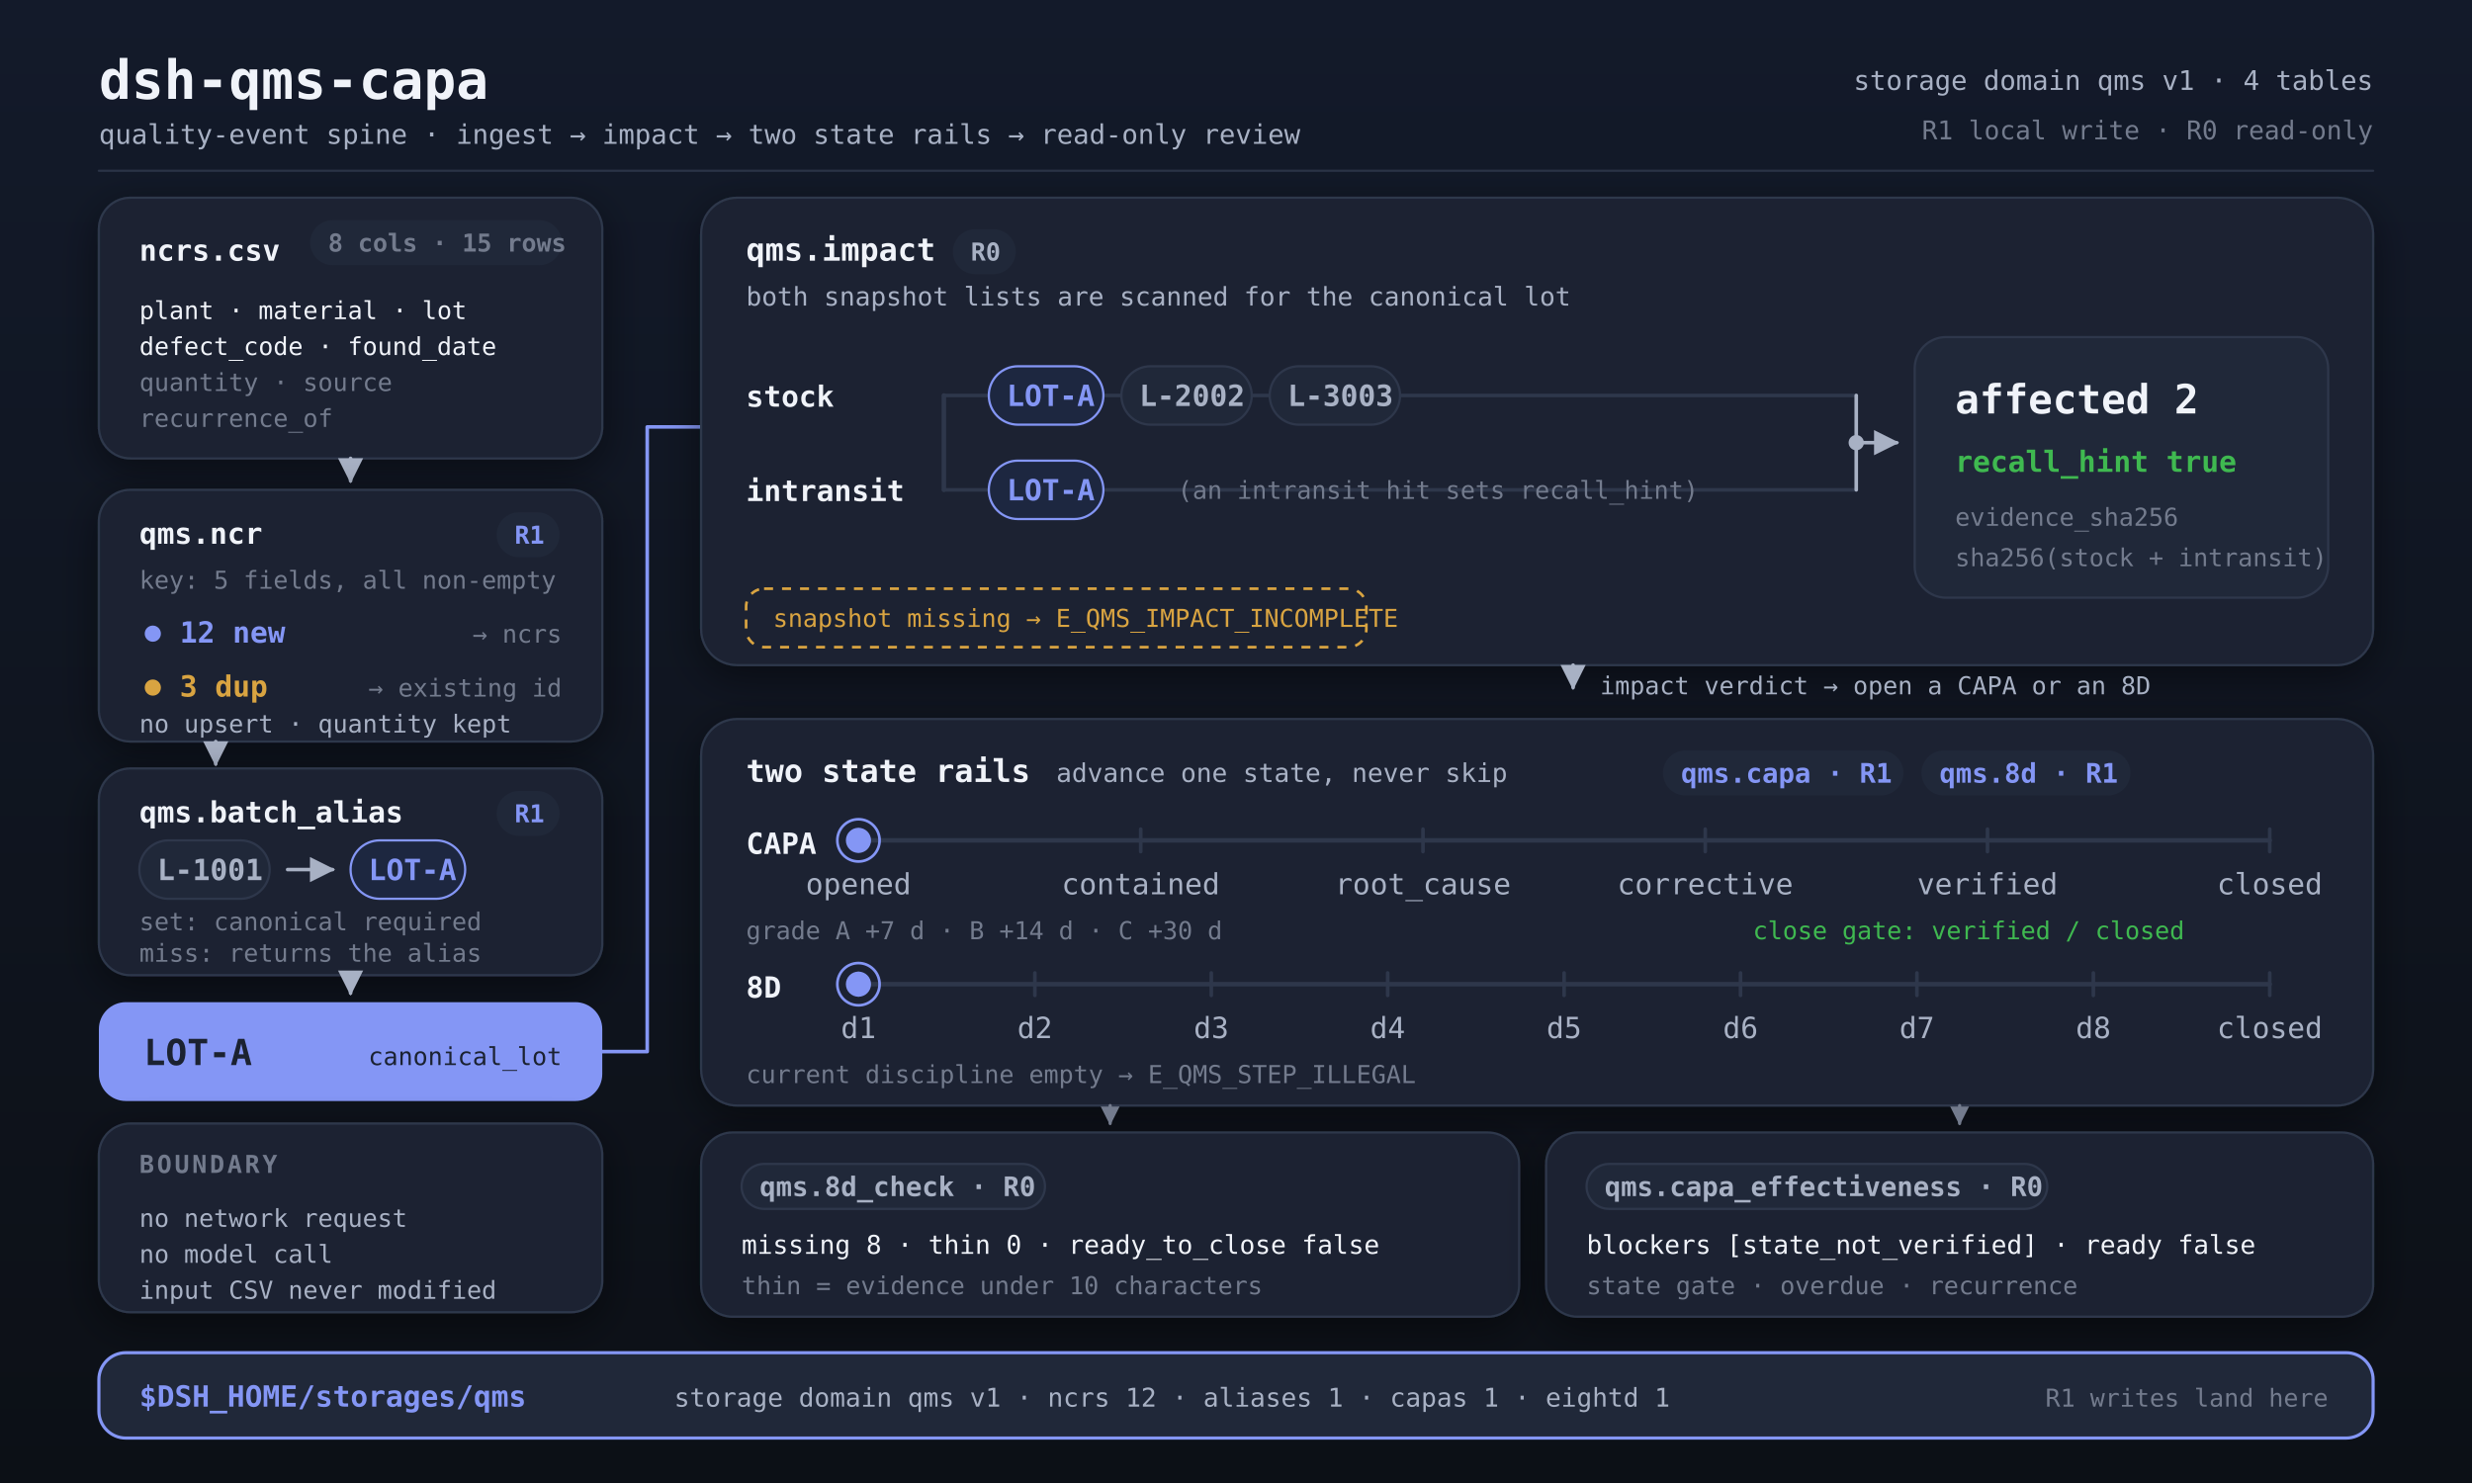
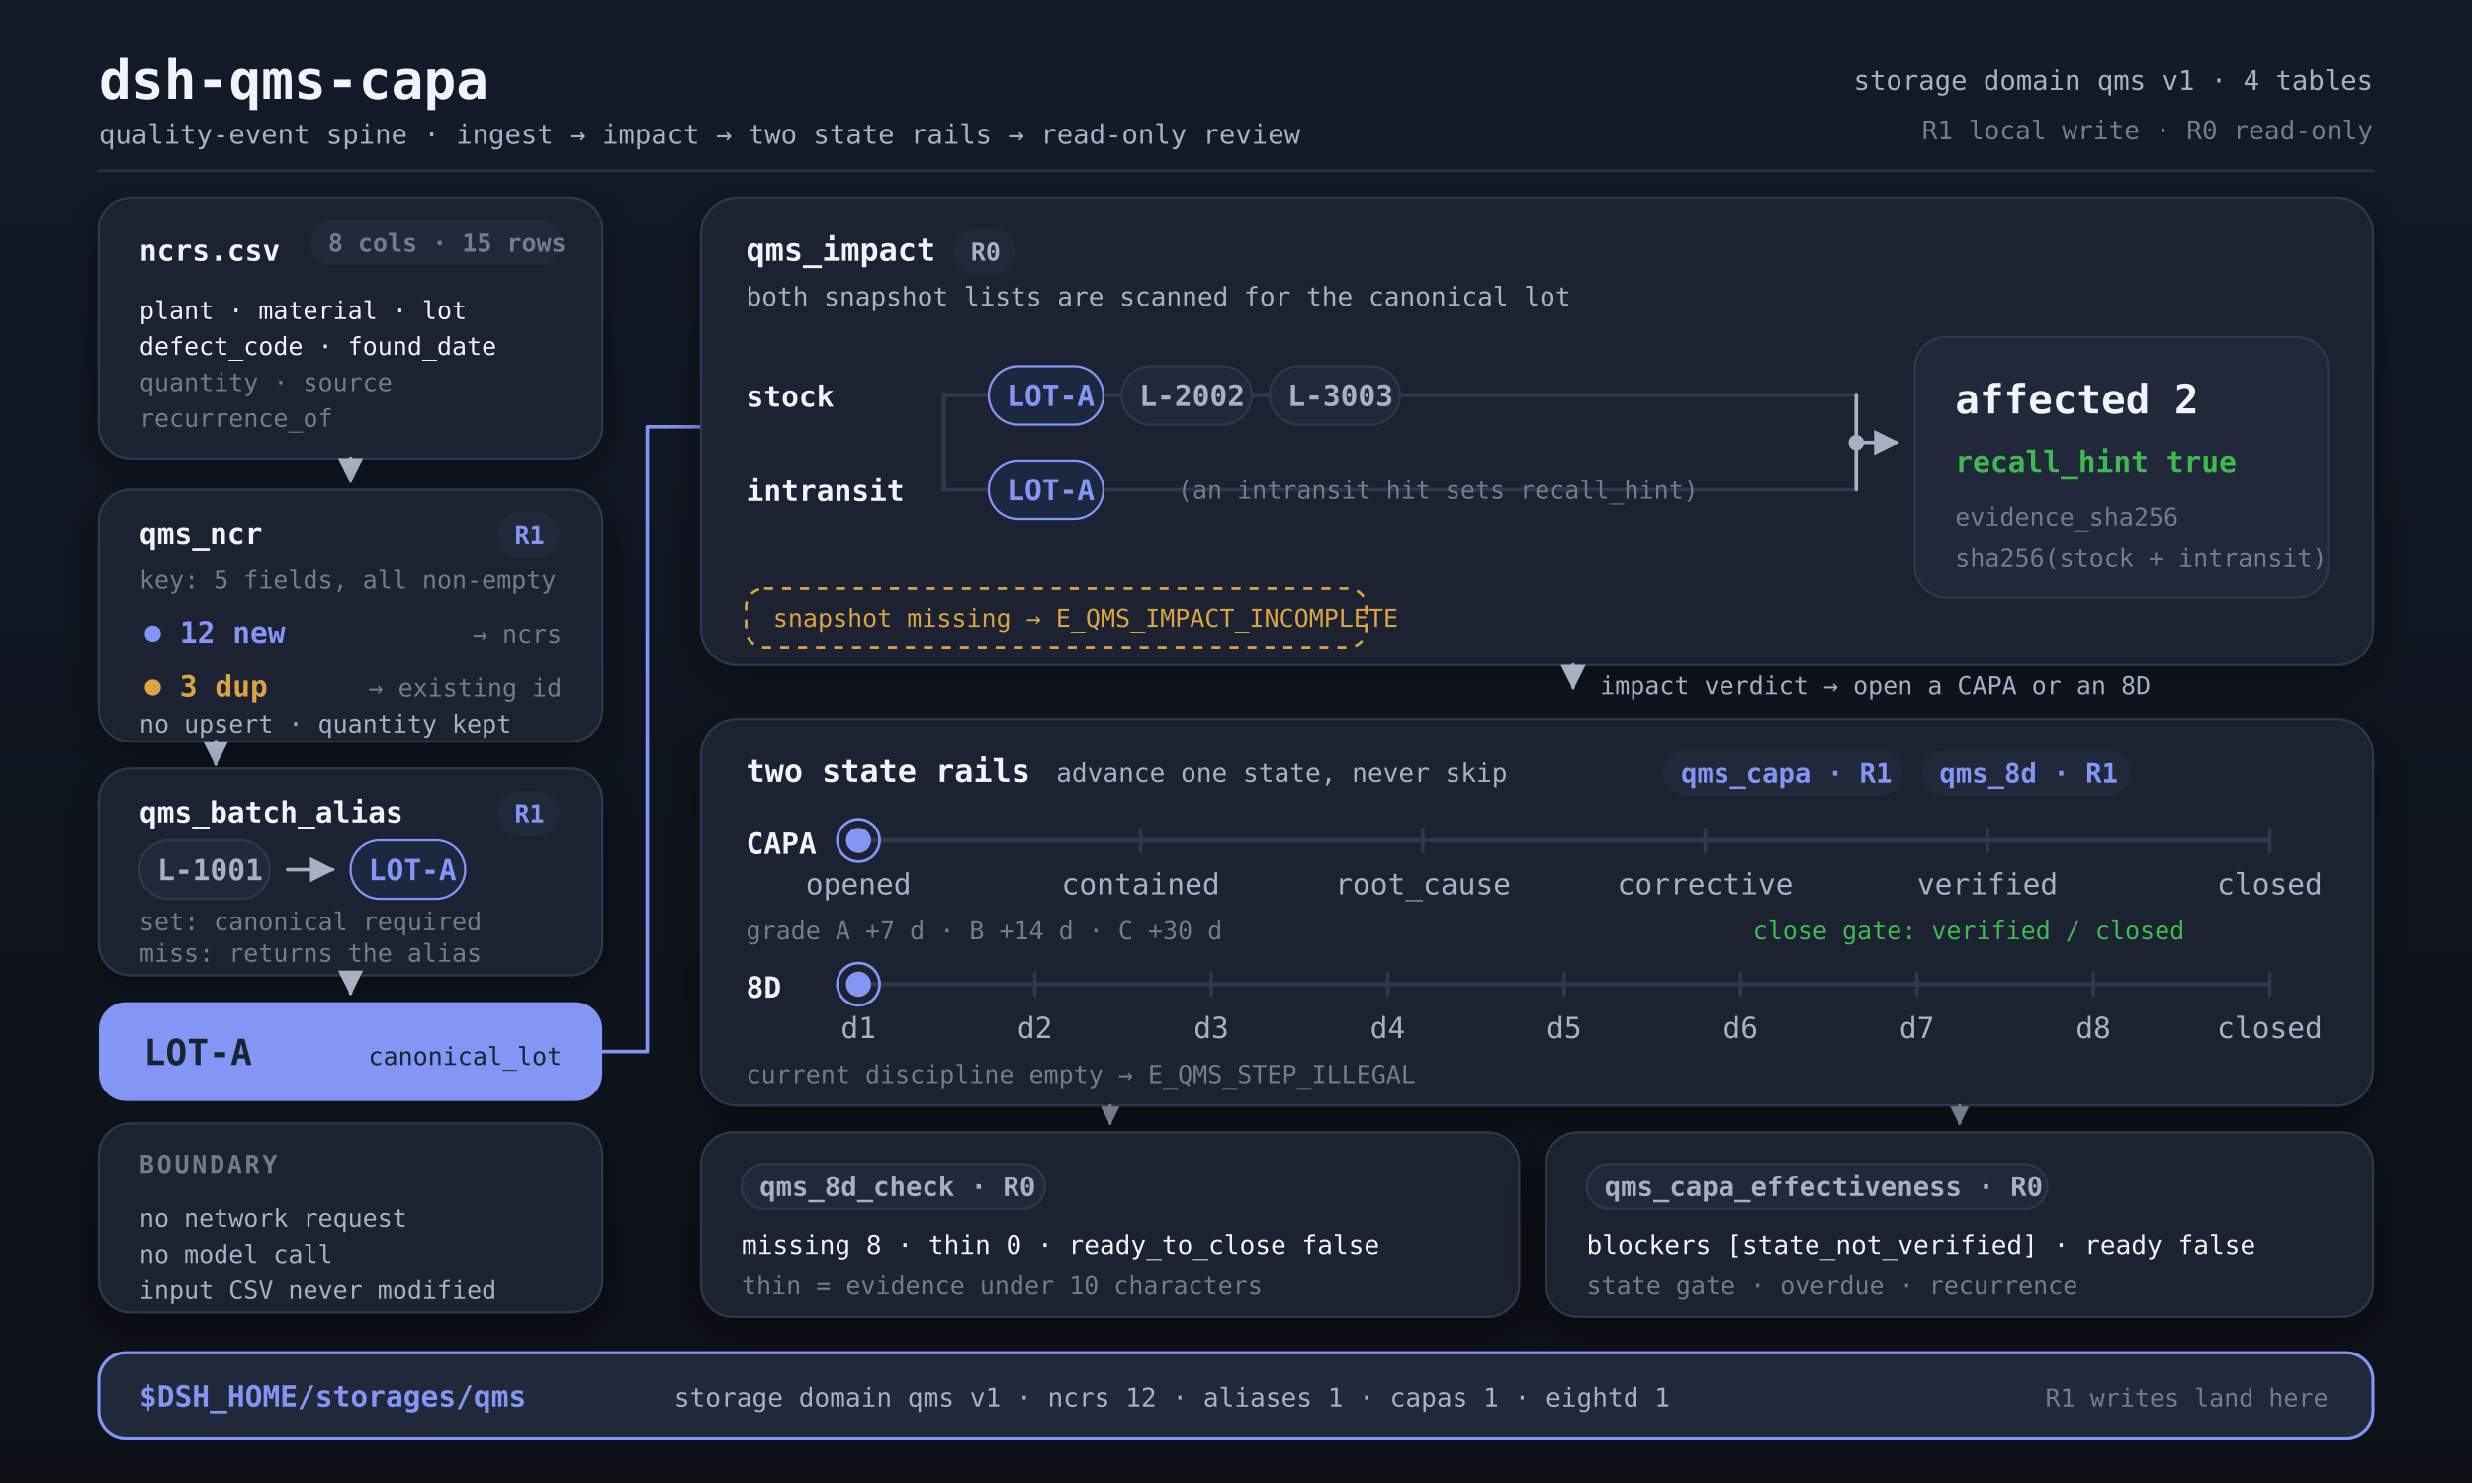
- <svg xmlns="http://www.w3.org/2000/svg" width="1100" height="660" viewBox="0 0 1100 660" role="img" aria-label="dsh-qms-capa structure: a vertical ingest spine (ncrs.csv with its eight columns, qms.ncr splitting 12 new rows from 3 duplicates that keep their existing id, qms.batch_alias turning L-1001 into the canonical lot LOT-A) feeds an impact plate where the stock and intransit snapshot lanes converge on one verdict (affected 2, recall_hint true, evidence_sha256), with a dashed gate for a missing snapshot; below, two state rails (CAPA opened to closed, 8D d1 to closed) carry the grade-based due dates and the empty-discipline gate; two read-only review cards read those rails back without writing, and every R1 write lands in the local qms storage domain, with no network and no model call">
+ <svg xmlns="http://www.w3.org/2000/svg" width="1100" height="660" viewBox="0 0 1100 660" role="img" aria-label="dsh-qms-capa structure: a vertical ingest spine (ncrs.csv with its eight columns, qms_ncr splitting 12 new rows from 3 duplicates that keep their existing id, qms_batch_alias turning L-1001 into the canonical lot LOT-A) feeds an impact plate where the stock and intransit snapshot lanes converge on one verdict (affected 2, recall_hint true, evidence_sha256), with a dashed gate for a missing snapshot; below, two state rails (CAPA opened to closed, 8D d1 to closed) carry the grade-based due dates and the empty-discipline gate; two read-only review cards read those rails back without writing, and every R1 write lands in the local qms storage domain, with no network and no model call">
  <defs>
    <linearGradient id="bg" x1="0" y1="0" x2="0" y2="660" gradientUnits="userSpaceOnUse">
      <stop offset="0" stop-color="#131a2a" />
      <stop offset="1" stop-color="#0c1016" />
    </linearGradient>
    <filter id="soft" x="-20%" y="-20%" width="140%" height="140%">
      <feDropShadow dx="0" dy="5" stdDeviation="9" flood-color="#000000" flood-opacity="0.45" />
    </filter>
    <marker id="arr" viewBox="0 0 10 10" refX="9" refY="5" markerWidth="7" markerHeight="7" orient="auto">
      <path d="M0 0 L10 5 L0 10 z" fill="#a8b1c4" />
    </marker>
    <marker id="arrA" viewBox="0 0 10 10" refX="9" refY="5" markerWidth="7" markerHeight="7" orient="auto">
      <path d="M0 0 L10 5 L0 10 z" fill="#8496f5" />
    </marker>
    <marker id="arrF" viewBox="0 0 10 10" refX="9" refY="5" markerWidth="6" markerHeight="6" orient="auto">
      <path d="M0 0 L10 5 L0 10 z" fill="#737b8d" />
    </marker>
  </defs>
  <rect width="1100" height="660" fill="url(#bg)" />
  <text x="44" y="44" fill="#f0f3f9" font-family="'Consolas','SFMono-Regular','Menlo',ui-monospace,monospace" font-size="24" font-weight="700">dsh-qms-capa</text>
  <text x="44" y="64" fill="#a8b1c4" font-family="'Consolas','SFMono-Regular','Menlo',ui-monospace,monospace" font-size="12">quality-event spine · ingest → impact → two state rails → read-only review</text>
  <text x="1056" y="40" fill="#a8b1c4" font-family="'Consolas','SFMono-Regular','Menlo',ui-monospace,monospace" font-size="12" text-anchor="end">storage domain qms v1 · 4 tables</text>
  <text x="1056" y="62" fill="#737b8d" font-family="'Consolas','SFMono-Regular','Menlo',ui-monospace,monospace" font-size="11.5" text-anchor="end">R1 local write · R0 read-only</text>
  <line x1="44" y1="76" x2="1056" y2="76" stroke="#2a3346" stroke-width="1" stroke-linecap="round" />
  <rect x="44" y="88" width="224" height="116" rx="14" fill="#1b2231" stroke="#2e374b" stroke-width="1" filter="url(#soft)" />
  <text x="62" y="116" fill="#f0f3f9" font-family="'Consolas','SFMono-Regular','Menlo',ui-monospace,monospace" font-size="13" font-weight="700">ncrs.csv</text>
  <rect x="138" y="98" width="112" height="20" rx="10" fill="#202839" />
  <text x="146" y="111.96" fill="#737b8d" font-family="'Consolas','SFMono-Regular','Menlo',ui-monospace,monospace" font-size="11" font-weight="700">8 cols · 15 rows</text>
  <text x="62" y="142" fill="#f0f3f9" font-family="'Consolas','SFMono-Regular','Menlo',ui-monospace,monospace" font-size="11">plant · material · lot</text>
  <text x="62" y="158" fill="#f0f3f9" font-family="'Consolas','SFMono-Regular','Menlo',ui-monospace,monospace" font-size="11">defect_code · found_date</text>
  <text x="62" y="174" fill="#737b8d" font-family="'Consolas','SFMono-Regular','Menlo',ui-monospace,monospace" font-size="11">quantity · source</text>
  <text x="62" y="190" fill="#737b8d" font-family="'Consolas','SFMono-Regular','Menlo',ui-monospace,monospace" font-size="11">recurrence_of</text>
  <path d="M156 204 v10" fill="none" stroke="#a8b1c4" stroke-width="1.6" stroke-linecap="round" stroke-linejoin="round" marker-end="url(#arr)" />
  <rect x="44" y="218" width="224" height="112" rx="14" fill="#1b2231" stroke="#2e374b" stroke-width="1" filter="url(#soft)" />
-   <text x="62" y="242" fill="#f0f3f9" font-family="'Consolas','SFMono-Regular','Menlo',ui-monospace,monospace" font-size="13" font-weight="700">qms.ncr</text>
+   <text x="62" y="242" fill="#f0f3f9" font-family="'Consolas','SFMono-Regular','Menlo',ui-monospace,monospace" font-size="13" font-weight="700">qms_ncr</text>
  <rect x="221" y="228" width="28" height="20" rx="10" fill="#202839" />
  <text x="229" y="241.96" fill="#8496f5" font-family="'Consolas','SFMono-Regular','Menlo',ui-monospace,monospace" font-size="11" font-weight="700">R1</text>
  <text x="62" y="262" fill="#737b8d" font-family="'Consolas','SFMono-Regular','Menlo',ui-monospace,monospace" font-size="11">key: 5 fields, all non-empty</text>
  <circle cx="68" cy="282" r="3.6" fill="#8496f5" />
  <text x="80" y="286" fill="#8496f5" font-family="'Consolas','SFMono-Regular','Menlo',ui-monospace,monospace" font-size="13" font-weight="700">12 new</text>
  <text x="250" y="286" fill="#737b8d" font-family="'Consolas','SFMono-Regular','Menlo',ui-monospace,monospace" font-size="11" text-anchor="end">→ ncrs</text>
  <circle cx="68" cy="306" r="3.6" fill="#d9a441" />
  <text x="80" y="310" fill="#d9a441" font-family="'Consolas','SFMono-Regular','Menlo',ui-monospace,monospace" font-size="13" font-weight="700">3 dup</text>
  <text x="250" y="310" fill="#737b8d" font-family="'Consolas','SFMono-Regular','Menlo',ui-monospace,monospace" font-size="11" text-anchor="end">→ existing id</text>
  <text x="62" y="326" fill="#a8b1c4" font-family="'Consolas','SFMono-Regular','Menlo',ui-monospace,monospace" font-size="11">no upsert · quantity kept</text>
  <path d="M96 330 v10" fill="none" stroke="#a8b1c4" stroke-width="1.6" stroke-linecap="round" stroke-linejoin="round" marker-end="url(#arr)" />
  <rect x="44" y="342" width="224" height="92" rx="14" fill="#1b2231" stroke="#2e374b" stroke-width="1" filter="url(#soft)" />
-   <text x="62" y="366" fill="#f0f3f9" font-family="'Consolas','SFMono-Regular','Menlo',ui-monospace,monospace" font-size="13" font-weight="700">qms.batch_alias</text>
+   <text x="62" y="366" fill="#f0f3f9" font-family="'Consolas','SFMono-Regular','Menlo',ui-monospace,monospace" font-size="13" font-weight="700">qms_batch_alias</text>
  <rect x="221" y="352" width="28" height="20" rx="10" fill="#202839" />
  <text x="229" y="365.96" fill="#8496f5" font-family="'Consolas','SFMono-Regular','Menlo',ui-monospace,monospace" font-size="11" font-weight="700">R1</text>
  <rect x="62" y="374" width="58" height="26" rx="13" fill="#202839" stroke="#2e374b" stroke-width="1" />
  <text x="70" y="391.68" fill="#a8b1c4" font-family="'Consolas','SFMono-Regular','Menlo',ui-monospace,monospace" font-size="13" font-weight="700">L-1001</text>
  <path d="M128 387 h20" fill="none" stroke="#a8b1c4" stroke-width="1.6" stroke-linecap="round" stroke-linejoin="round" marker-end="url(#arr)" />
  <rect x="156" y="374" width="51" height="26" rx="13" fill="#1d2740" stroke="#8496f5" stroke-width="1" />
  <text x="164" y="391.68" fill="#8496f5" font-family="'Consolas','SFMono-Regular','Menlo',ui-monospace,monospace" font-size="13" font-weight="700">LOT-A</text>
  <text x="62" y="414" fill="#737b8d" font-family="'Consolas','SFMono-Regular','Menlo',ui-monospace,monospace" font-size="11">set: canonical required</text>
  <text x="62" y="428" fill="#737b8d" font-family="'Consolas','SFMono-Regular','Menlo',ui-monospace,monospace" font-size="11">miss: returns the alias</text>
  <path d="M156 434 v8" fill="none" stroke="#a8b1c4" stroke-width="1.6" stroke-linecap="round" stroke-linejoin="round" marker-end="url(#arr)" />
  <rect x="44" y="446" width="224" height="44" rx="12" fill="#8496f5" />
  <text x="64" y="474" fill="#1b2231" font-family="'Consolas','SFMono-Regular','Menlo',ui-monospace,monospace" font-size="16" font-weight="700">LOT-A</text>
  <text x="250" y="474" fill="#1b2231" font-family="'Consolas','SFMono-Regular','Menlo',ui-monospace,monospace" font-size="11" text-anchor="end">canonical_lot</text>
  <path d="M268 468 h20 V190 h129" fill="none" stroke="#8496f5" stroke-width="1.6" stroke-linecap="round" stroke-linejoin="round" marker-end="url(#arrA)" />
  <rect x="312" y="88" width="744" height="208" rx="16" fill="#1b2231" stroke="#2e374b" stroke-width="1" filter="url(#soft)" />
-   <text x="332" y="116" fill="#f0f3f9" font-family="'Consolas','SFMono-Regular','Menlo',ui-monospace,monospace" font-size="14" font-weight="700">qms.impact</text>
+   <text x="332" y="116" fill="#f0f3f9" font-family="'Consolas','SFMono-Regular','Menlo',ui-monospace,monospace" font-size="14" font-weight="700">qms_impact</text>
  <rect x="424" y="102" width="28" height="20" rx="10" fill="#202839" />
  <text x="432" y="115.96" fill="#a8b1c4" font-family="'Consolas','SFMono-Regular','Menlo',ui-monospace,monospace" font-size="11" font-weight="700">R0</text>
  <text x="332" y="136" fill="#a8b1c4" font-family="'Consolas','SFMono-Regular','Menlo',ui-monospace,monospace" font-size="11.5">both snapshot lists are scanned for the canonical lot</text>
  <path d="M420 176 V218" fill="none" stroke="#2e374b" stroke-width="2" stroke-linecap="round" stroke-linejoin="round" />
  <line x1="420" y1="176" x2="826" y2="176" stroke="#2e374b" stroke-width="1.6" stroke-linecap="round" />
  <line x1="420" y1="218" x2="826" y2="218" stroke="#2e374b" stroke-width="1.6" stroke-linecap="round" />
  <text x="332" y="181" fill="#f0f3f9" font-family="'Consolas','SFMono-Regular','Menlo',ui-monospace,monospace" font-size="13" font-weight="700">stock</text>
  <rect x="440" y="163" width="51" height="26" rx="13" fill="#1d2740" stroke="#8496f5" stroke-width="1" />
  <text x="448" y="180.68" fill="#8496f5" font-family="'Consolas','SFMono-Regular','Menlo',ui-monospace,monospace" font-size="13" font-weight="700">LOT-A</text>
  <rect x="499" y="163" width="58" height="26" rx="13" fill="#202839" stroke="#2e374b" stroke-width="1" />
  <text x="507" y="180.68" fill="#a8b1c4" font-family="'Consolas','SFMono-Regular','Menlo',ui-monospace,monospace" font-size="13" font-weight="700">L-2002</text>
  <rect x="565" y="163" width="58" height="26" rx="13" fill="#202839" stroke="#2e374b" stroke-width="1" />
  <text x="573" y="180.68" fill="#a8b1c4" font-family="'Consolas','SFMono-Regular','Menlo',ui-monospace,monospace" font-size="13" font-weight="700">L-3003</text>
  <text x="332" y="223" fill="#f0f3f9" font-family="'Consolas','SFMono-Regular','Menlo',ui-monospace,monospace" font-size="13" font-weight="700">intransit</text>
  <rect x="440" y="205" width="51" height="26" rx="13" fill="#1d2740" stroke="#8496f5" stroke-width="1" />
  <text x="448" y="222.68" fill="#8496f5" font-family="'Consolas','SFMono-Regular','Menlo',ui-monospace,monospace" font-size="13" font-weight="700">LOT-A</text>
  <text x="524" y="222" fill="#737b8d" font-family="'Consolas','SFMono-Regular','Menlo',ui-monospace,monospace" font-size="11">(an intransit hit sets recall_hint)</text>
  <line x1="826" y1="176" x2="826" y2="218" stroke="#a8b1c4" stroke-width="1.6" stroke-linecap="round" />
  <circle cx="826" cy="197" r="3.4" fill="#a8b1c4" />
  <path d="M828 197.0 h16" fill="none" stroke="#a8b1c4" stroke-width="1.6" stroke-linecap="round" stroke-linejoin="round" marker-end="url(#arr)" />
  <rect x="852" y="150" width="184" height="116" rx="14" fill="#202839" stroke="#2e374b" stroke-width="1" />
  <text x="870" y="184" fill="#f0f3f9" font-family="'Consolas','SFMono-Regular','Menlo',ui-monospace,monospace" font-size="18" font-weight="700">affected 2</text>
  <text x="870" y="210" fill="#3fb950" font-family="'Consolas','SFMono-Regular','Menlo',ui-monospace,monospace" font-size="13" font-weight="700">recall_hint true</text>
  <text x="870" y="234" fill="#737b8d" font-family="'Consolas','SFMono-Regular','Menlo',ui-monospace,monospace" font-size="11">evidence_sha256</text>
  <text x="870" y="252" fill="#737b8d" font-family="'Consolas','SFMono-Regular','Menlo',ui-monospace,monospace" font-size="11">sha256(stock + intransit)</text>
  <rect x="332" y="262" width="276" height="26" rx="8" fill="none" stroke="#d9a441" stroke-width="1.2" stroke-dasharray="4 4" />
  <text x="344" y="279" fill="#d9a441" font-family="'Consolas','SFMono-Regular','Menlo',ui-monospace,monospace" font-size="11">snapshot missing → E_QMS_IMPACT_INCOMPLETE</text>
  <path d="M700 296 v10" fill="none" stroke="#a8b1c4" stroke-width="1.6" stroke-linecap="round" stroke-linejoin="round" marker-end="url(#arr)" />
  <text x="712" y="309" fill="#a8b1c4" font-family="'Consolas','SFMono-Regular','Menlo',ui-monospace,monospace" font-size="11">impact verdict → open a CAPA or an 8D</text>
  <rect x="312" y="320" width="744" height="172" rx="16" fill="#1b2231" stroke="#2e374b" stroke-width="1" filter="url(#soft)" />
  <text x="332" y="348" fill="#f0f3f9" font-family="'Consolas','SFMono-Regular','Menlo',ui-monospace,monospace" font-size="14" font-weight="700">two state rails</text>
  <text x="470" y="348" fill="#a8b1c4" font-family="'Consolas','SFMono-Regular','Menlo',ui-monospace,monospace" font-size="11.5">advance one state, never skip</text>
  <rect x="740" y="334" width="107" height="20" rx="10" fill="#202839" />
-   <text x="748" y="348.32" fill="#8496f5" font-family="'Consolas','SFMono-Regular','Menlo',ui-monospace,monospace" font-size="12" font-weight="700">qms.capa · R1</text>
+   <text x="748" y="348.32" fill="#8496f5" font-family="'Consolas','SFMono-Regular','Menlo',ui-monospace,monospace" font-size="12" font-weight="700">qms_capa · R1</text>
  <rect x="855" y="334" width="93" height="20" rx="10" fill="#202839" />
-   <text x="863" y="348.32" fill="#8496f5" font-family="'Consolas','SFMono-Regular','Menlo',ui-monospace,monospace" font-size="12" font-weight="700">qms.8d · R1</text>
+   <text x="863" y="348.32" fill="#8496f5" font-family="'Consolas','SFMono-Regular','Menlo',ui-monospace,monospace" font-size="12" font-weight="700">qms_8d · R1</text>
  <text x="332" y="380" fill="#f0f3f9" font-family="'Consolas','SFMono-Regular','Menlo',ui-monospace,monospace" font-size="13" font-weight="700">CAPA</text>
  <line x1="382" y1="374" x2="1010" y2="374" stroke="#2e374b" stroke-width="2" stroke-linecap="round" />
  <line x1="382" y1="369" x2="382" y2="379" stroke="#2e374b" stroke-width="1.6" stroke-linecap="round" />
  <text x="382" y="398" fill="#a8b1c4" font-family="'Consolas','SFMono-Regular','Menlo',ui-monospace,monospace" font-size="13" text-anchor="middle">opened</text>
  <circle cx="382" cy="374" r="5.6" fill="#8496f5" />
  <circle cx="382" cy="374" r="9.4" fill="none" stroke="#8496f5" stroke-width="1.2" />
  <line x1="507.6" y1="369" x2="507.6" y2="379" stroke="#2e374b" stroke-width="1.6" stroke-linecap="round" />
  <text x="507.6" y="398" fill="#a8b1c4" font-family="'Consolas','SFMono-Regular','Menlo',ui-monospace,monospace" font-size="13" text-anchor="middle">contained</text>
  <line x1="633.2" y1="369" x2="633.2" y2="379" stroke="#2e374b" stroke-width="1.6" stroke-linecap="round" />
  <text x="633.2" y="398" fill="#a8b1c4" font-family="'Consolas','SFMono-Regular','Menlo',ui-monospace,monospace" font-size="13" text-anchor="middle">root_cause</text>
  <line x1="758.8" y1="369" x2="758.8" y2="379" stroke="#2e374b" stroke-width="1.6" stroke-linecap="round" />
  <text x="758.8" y="398" fill="#a8b1c4" font-family="'Consolas','SFMono-Regular','Menlo',ui-monospace,monospace" font-size="13" text-anchor="middle">corrective</text>
  <line x1="884.4" y1="369" x2="884.4" y2="379" stroke="#2e374b" stroke-width="1.6" stroke-linecap="round" />
  <text x="884.4" y="398" fill="#a8b1c4" font-family="'Consolas','SFMono-Regular','Menlo',ui-monospace,monospace" font-size="13" text-anchor="middle">verified</text>
  <line x1="1010" y1="369" x2="1010" y2="379" stroke="#2e374b" stroke-width="1.6" stroke-linecap="round" />
  <text x="1010" y="398" fill="#a8b1c4" font-family="'Consolas','SFMono-Regular','Menlo',ui-monospace,monospace" font-size="13" text-anchor="middle">closed</text>
  <text x="332" y="418" fill="#737b8d" font-family="'Consolas','SFMono-Regular','Menlo',ui-monospace,monospace" font-size="11">grade A +7 d · B +14 d · C +30 d</text>
  <text x="780" y="418" fill="#3fb950" font-family="'Consolas','SFMono-Regular','Menlo',ui-monospace,monospace" font-size="11">close gate: verified / closed</text>
  <text x="332" y="444" fill="#f0f3f9" font-family="'Consolas','SFMono-Regular','Menlo',ui-monospace,monospace" font-size="13" font-weight="700">8D</text>
  <line x1="382" y1="438" x2="1010" y2="438" stroke="#2e374b" stroke-width="2" stroke-linecap="round" />
  <line x1="382" y1="433" x2="382" y2="443" stroke="#2e374b" stroke-width="1.6" stroke-linecap="round" />
  <text x="382" y="462" fill="#a8b1c4" font-family="'Consolas','SFMono-Regular','Menlo',ui-monospace,monospace" font-size="13" text-anchor="middle">d1</text>
  <circle cx="382" cy="438" r="5.6" fill="#8496f5" />
  <circle cx="382" cy="438" r="9.4" fill="none" stroke="#8496f5" stroke-width="1.2" />
  <line x1="460.5" y1="433" x2="460.5" y2="443" stroke="#2e374b" stroke-width="1.6" stroke-linecap="round" />
  <text x="460.5" y="462" fill="#a8b1c4" font-family="'Consolas','SFMono-Regular','Menlo',ui-monospace,monospace" font-size="13" text-anchor="middle">d2</text>
  <line x1="539" y1="433" x2="539" y2="443" stroke="#2e374b" stroke-width="1.6" stroke-linecap="round" />
  <text x="539" y="462" fill="#a8b1c4" font-family="'Consolas','SFMono-Regular','Menlo',ui-monospace,monospace" font-size="13" text-anchor="middle">d3</text>
  <line x1="617.5" y1="433" x2="617.5" y2="443" stroke="#2e374b" stroke-width="1.6" stroke-linecap="round" />
  <text x="617.5" y="462" fill="#a8b1c4" font-family="'Consolas','SFMono-Regular','Menlo',ui-monospace,monospace" font-size="13" text-anchor="middle">d4</text>
  <line x1="696" y1="433" x2="696" y2="443" stroke="#2e374b" stroke-width="1.6" stroke-linecap="round" />
  <text x="696" y="462" fill="#a8b1c4" font-family="'Consolas','SFMono-Regular','Menlo',ui-monospace,monospace" font-size="13" text-anchor="middle">d5</text>
  <line x1="774.5" y1="433" x2="774.5" y2="443" stroke="#2e374b" stroke-width="1.6" stroke-linecap="round" />
  <text x="774.5" y="462" fill="#a8b1c4" font-family="'Consolas','SFMono-Regular','Menlo',ui-monospace,monospace" font-size="13" text-anchor="middle">d6</text>
  <line x1="853" y1="433" x2="853" y2="443" stroke="#2e374b" stroke-width="1.6" stroke-linecap="round" />
  <text x="853" y="462" fill="#a8b1c4" font-family="'Consolas','SFMono-Regular','Menlo',ui-monospace,monospace" font-size="13" text-anchor="middle">d7</text>
  <line x1="931.5" y1="433" x2="931.5" y2="443" stroke="#2e374b" stroke-width="1.6" stroke-linecap="round" />
  <text x="931.5" y="462" fill="#a8b1c4" font-family="'Consolas','SFMono-Regular','Menlo',ui-monospace,monospace" font-size="13" text-anchor="middle">d8</text>
  <line x1="1010" y1="433" x2="1010" y2="443" stroke="#2e374b" stroke-width="1.6" stroke-linecap="round" />
  <text x="1010" y="462" fill="#a8b1c4" font-family="'Consolas','SFMono-Regular','Menlo',ui-monospace,monospace" font-size="13" text-anchor="middle">closed</text>
  <text x="332" y="482" fill="#737b8d" font-family="'Consolas','SFMono-Regular','Menlo',ui-monospace,monospace" font-size="11">current discipline empty → E_QMS_STEP_ILLEGAL</text>
  <rect x="312" y="504" width="364" height="82" rx="14" fill="#1b2231" stroke="#2e374b" stroke-width="1" filter="url(#soft)" />
  <rect x="330" y="518" width="135" height="20" rx="10" fill="#202839" stroke="#2e374b" stroke-width="1" />
-   <text x="338" y="532.32" fill="#a8b1c4" font-family="'Consolas','SFMono-Regular','Menlo',ui-monospace,monospace" font-size="12" font-weight="700">qms.8d_check · R0</text>
+   <text x="338" y="532.32" fill="#a8b1c4" font-family="'Consolas','SFMono-Regular','Menlo',ui-monospace,monospace" font-size="12" font-weight="700">qms_8d_check · R0</text>
  <text x="330" y="558" fill="#f0f3f9" font-family="'Consolas','SFMono-Regular','Menlo',ui-monospace,monospace" font-size="11.5">missing 8 · thin 0 · ready_to_close false</text>
  <text x="330" y="576" fill="#737b8d" font-family="'Consolas','SFMono-Regular','Menlo',ui-monospace,monospace" font-size="11">thin = evidence under 10 characters</text>
  <rect x="688" y="504" width="368" height="82" rx="14" fill="#1b2231" stroke="#2e374b" stroke-width="1" filter="url(#soft)" />
  <rect x="706" y="518" width="205" height="20" rx="10" fill="#202839" stroke="#2e374b" stroke-width="1" />
-   <text x="714" y="532.32" fill="#a8b1c4" font-family="'Consolas','SFMono-Regular','Menlo',ui-monospace,monospace" font-size="12" font-weight="700">qms.capa_effectiveness · R0</text>
+   <text x="714" y="532.32" fill="#a8b1c4" font-family="'Consolas','SFMono-Regular','Menlo',ui-monospace,monospace" font-size="12" font-weight="700">qms_capa_effectiveness · R0</text>
  <text x="706" y="558" fill="#f0f3f9" font-family="'Consolas','SFMono-Regular','Menlo',ui-monospace,monospace" font-size="11.5">blockers [state_not_verified] · ready false</text>
  <text x="706" y="576" fill="#737b8d" font-family="'Consolas','SFMono-Regular','Menlo',ui-monospace,monospace" font-size="11">state gate · overdue · recurrence</text>
  <path d="M494 492 v8" fill="none" stroke="#737b8d" stroke-width="1.4" stroke-linecap="round" stroke-linejoin="round" stroke-dasharray="3 3" marker-end="url(#arrF)" />
  <path d="M872 492 v8" fill="none" stroke="#737b8d" stroke-width="1.4" stroke-linecap="round" stroke-linejoin="round" stroke-dasharray="3 3" marker-end="url(#arrF)" />
  <rect x="44" y="500" width="224" height="84" rx="14" fill="#1b2231" stroke="#2e374b" stroke-width="1" filter="url(#soft)" />
  <text x="62" y="522" fill="#737b8d" font-family="'Consolas','SFMono-Regular','Menlo',ui-monospace,monospace" font-size="11" font-weight="700" letter-spacing="1.2">BOUNDARY</text>
  <text x="62" y="546" fill="#a8b1c4" font-family="'Consolas','SFMono-Regular','Menlo',ui-monospace,monospace" font-size="11">no network request</text>
  <text x="62" y="562" fill="#a8b1c4" font-family="'Consolas','SFMono-Regular','Menlo',ui-monospace,monospace" font-size="11">no model call</text>
  <text x="62" y="578" fill="#a8b1c4" font-family="'Consolas','SFMono-Regular','Menlo',ui-monospace,monospace" font-size="11">input CSV never modified</text>
  <rect x="44" y="602" width="1012" height="38" rx="12" fill="#202839" stroke="#8496f5" stroke-width="1.4" />
  <text x="62" y="626" fill="#8496f5" font-family="'Consolas','SFMono-Regular','Menlo',ui-monospace,monospace" font-size="13" font-weight="700">$DSH_HOME/storages/qms</text>
  <text x="300" y="626" fill="#a8b1c4" font-family="'Consolas','SFMono-Regular','Menlo',ui-monospace,monospace" font-size="11.5">storage domain qms v1 · ncrs 12 · aliases 1 · capas 1 · eightd 1</text>
  <text x="1036" y="626" fill="#737b8d" font-family="'Consolas','SFMono-Regular','Menlo',ui-monospace,monospace" font-size="11" text-anchor="end">R1 writes land here</text>
</svg>
